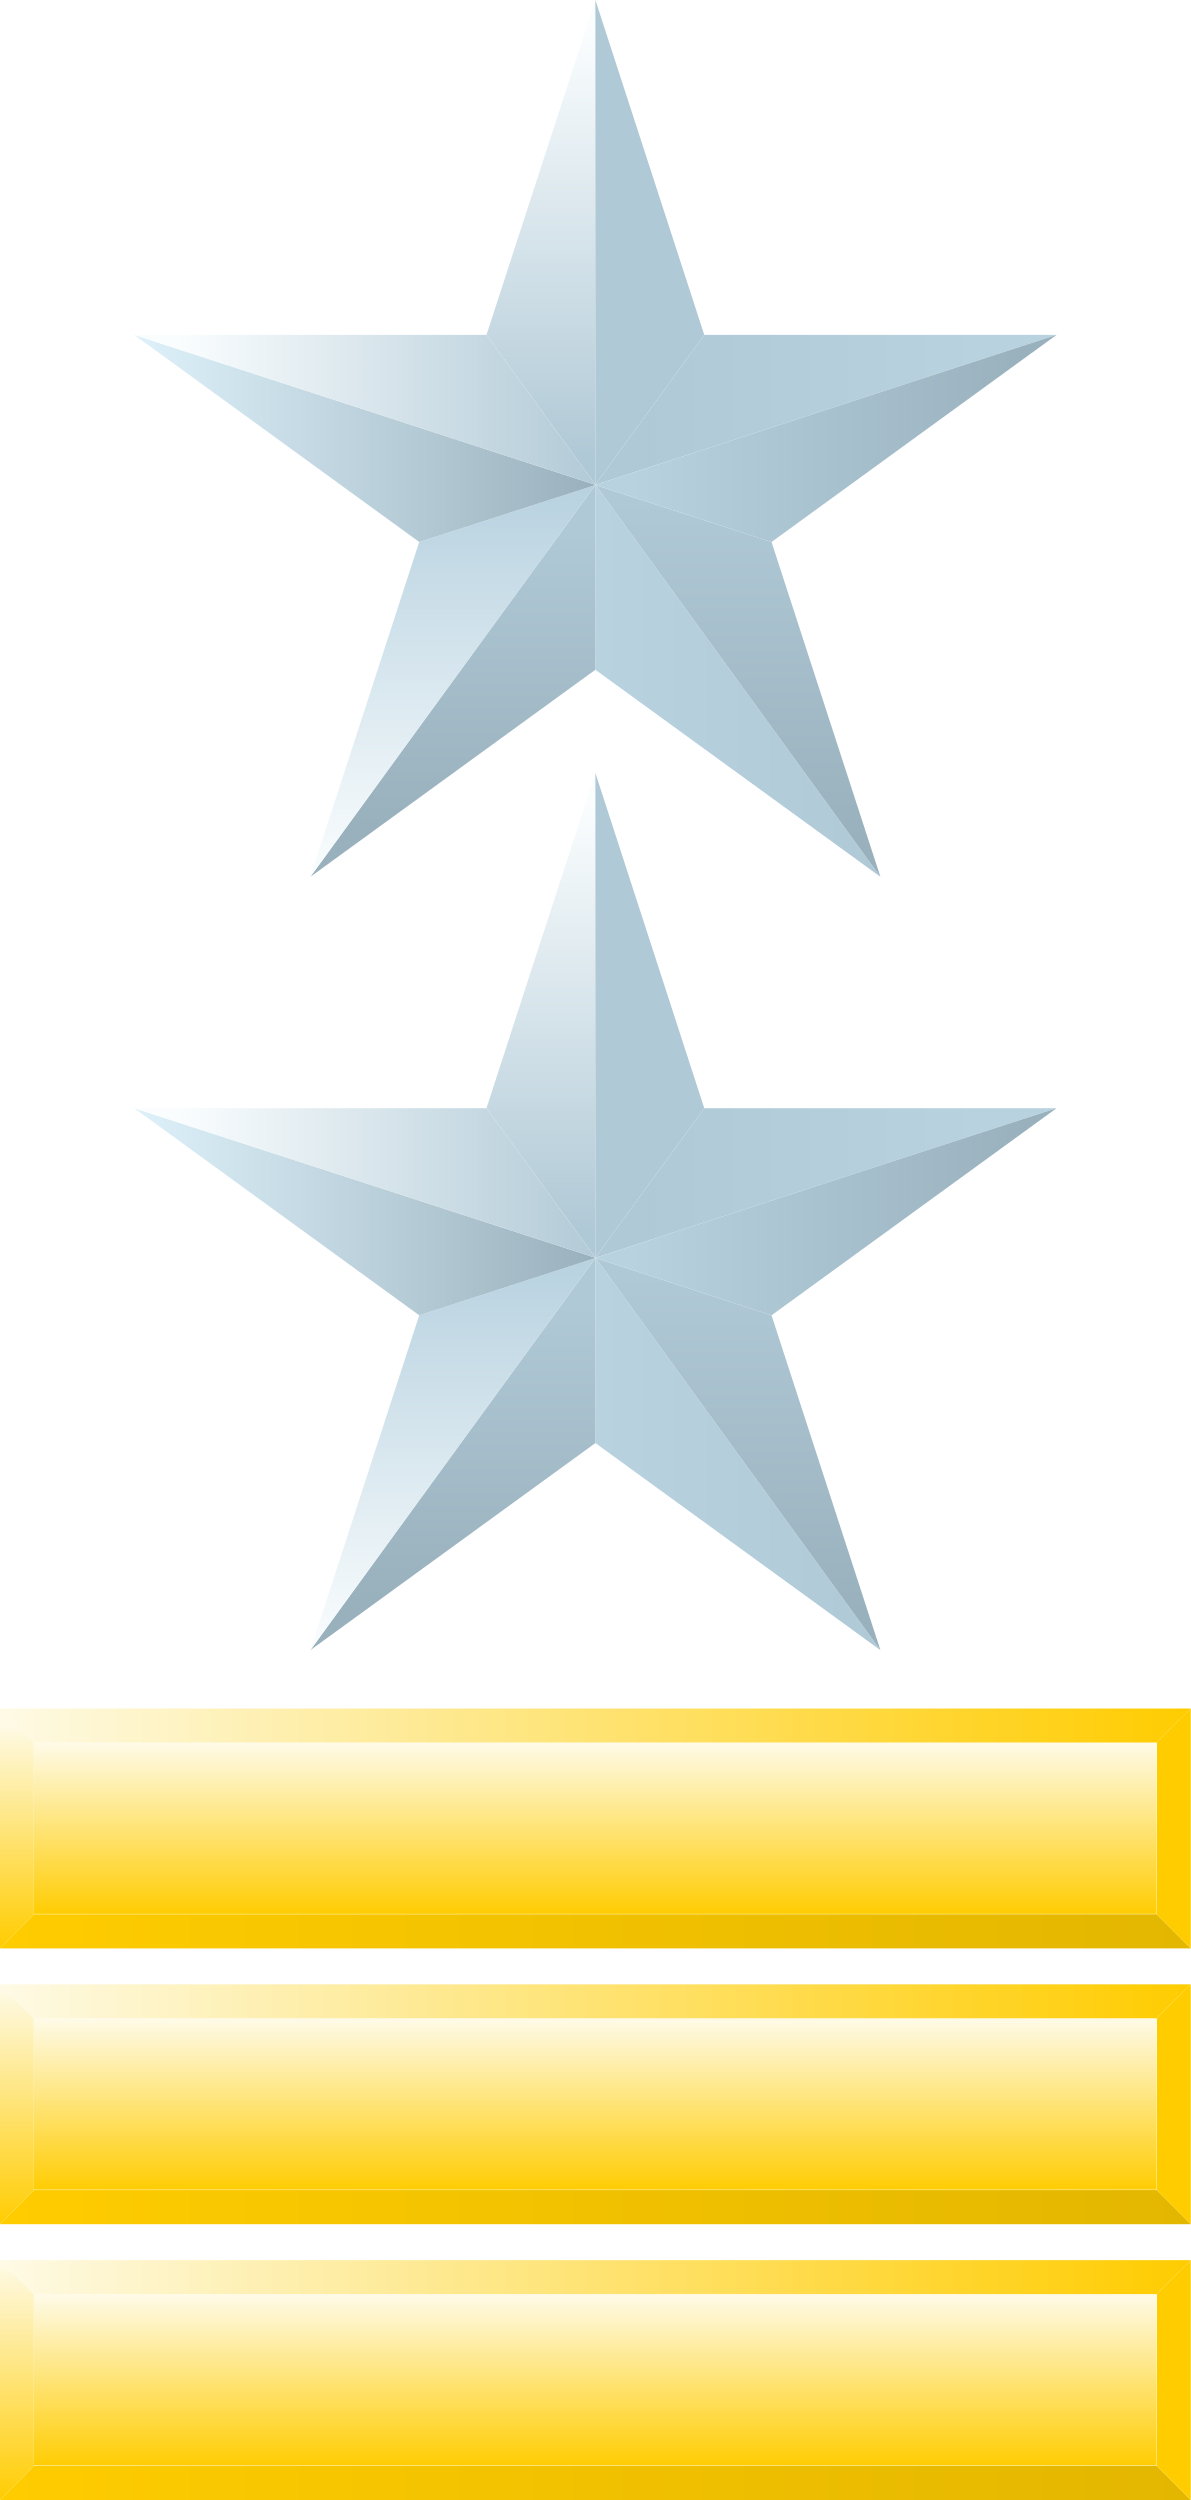
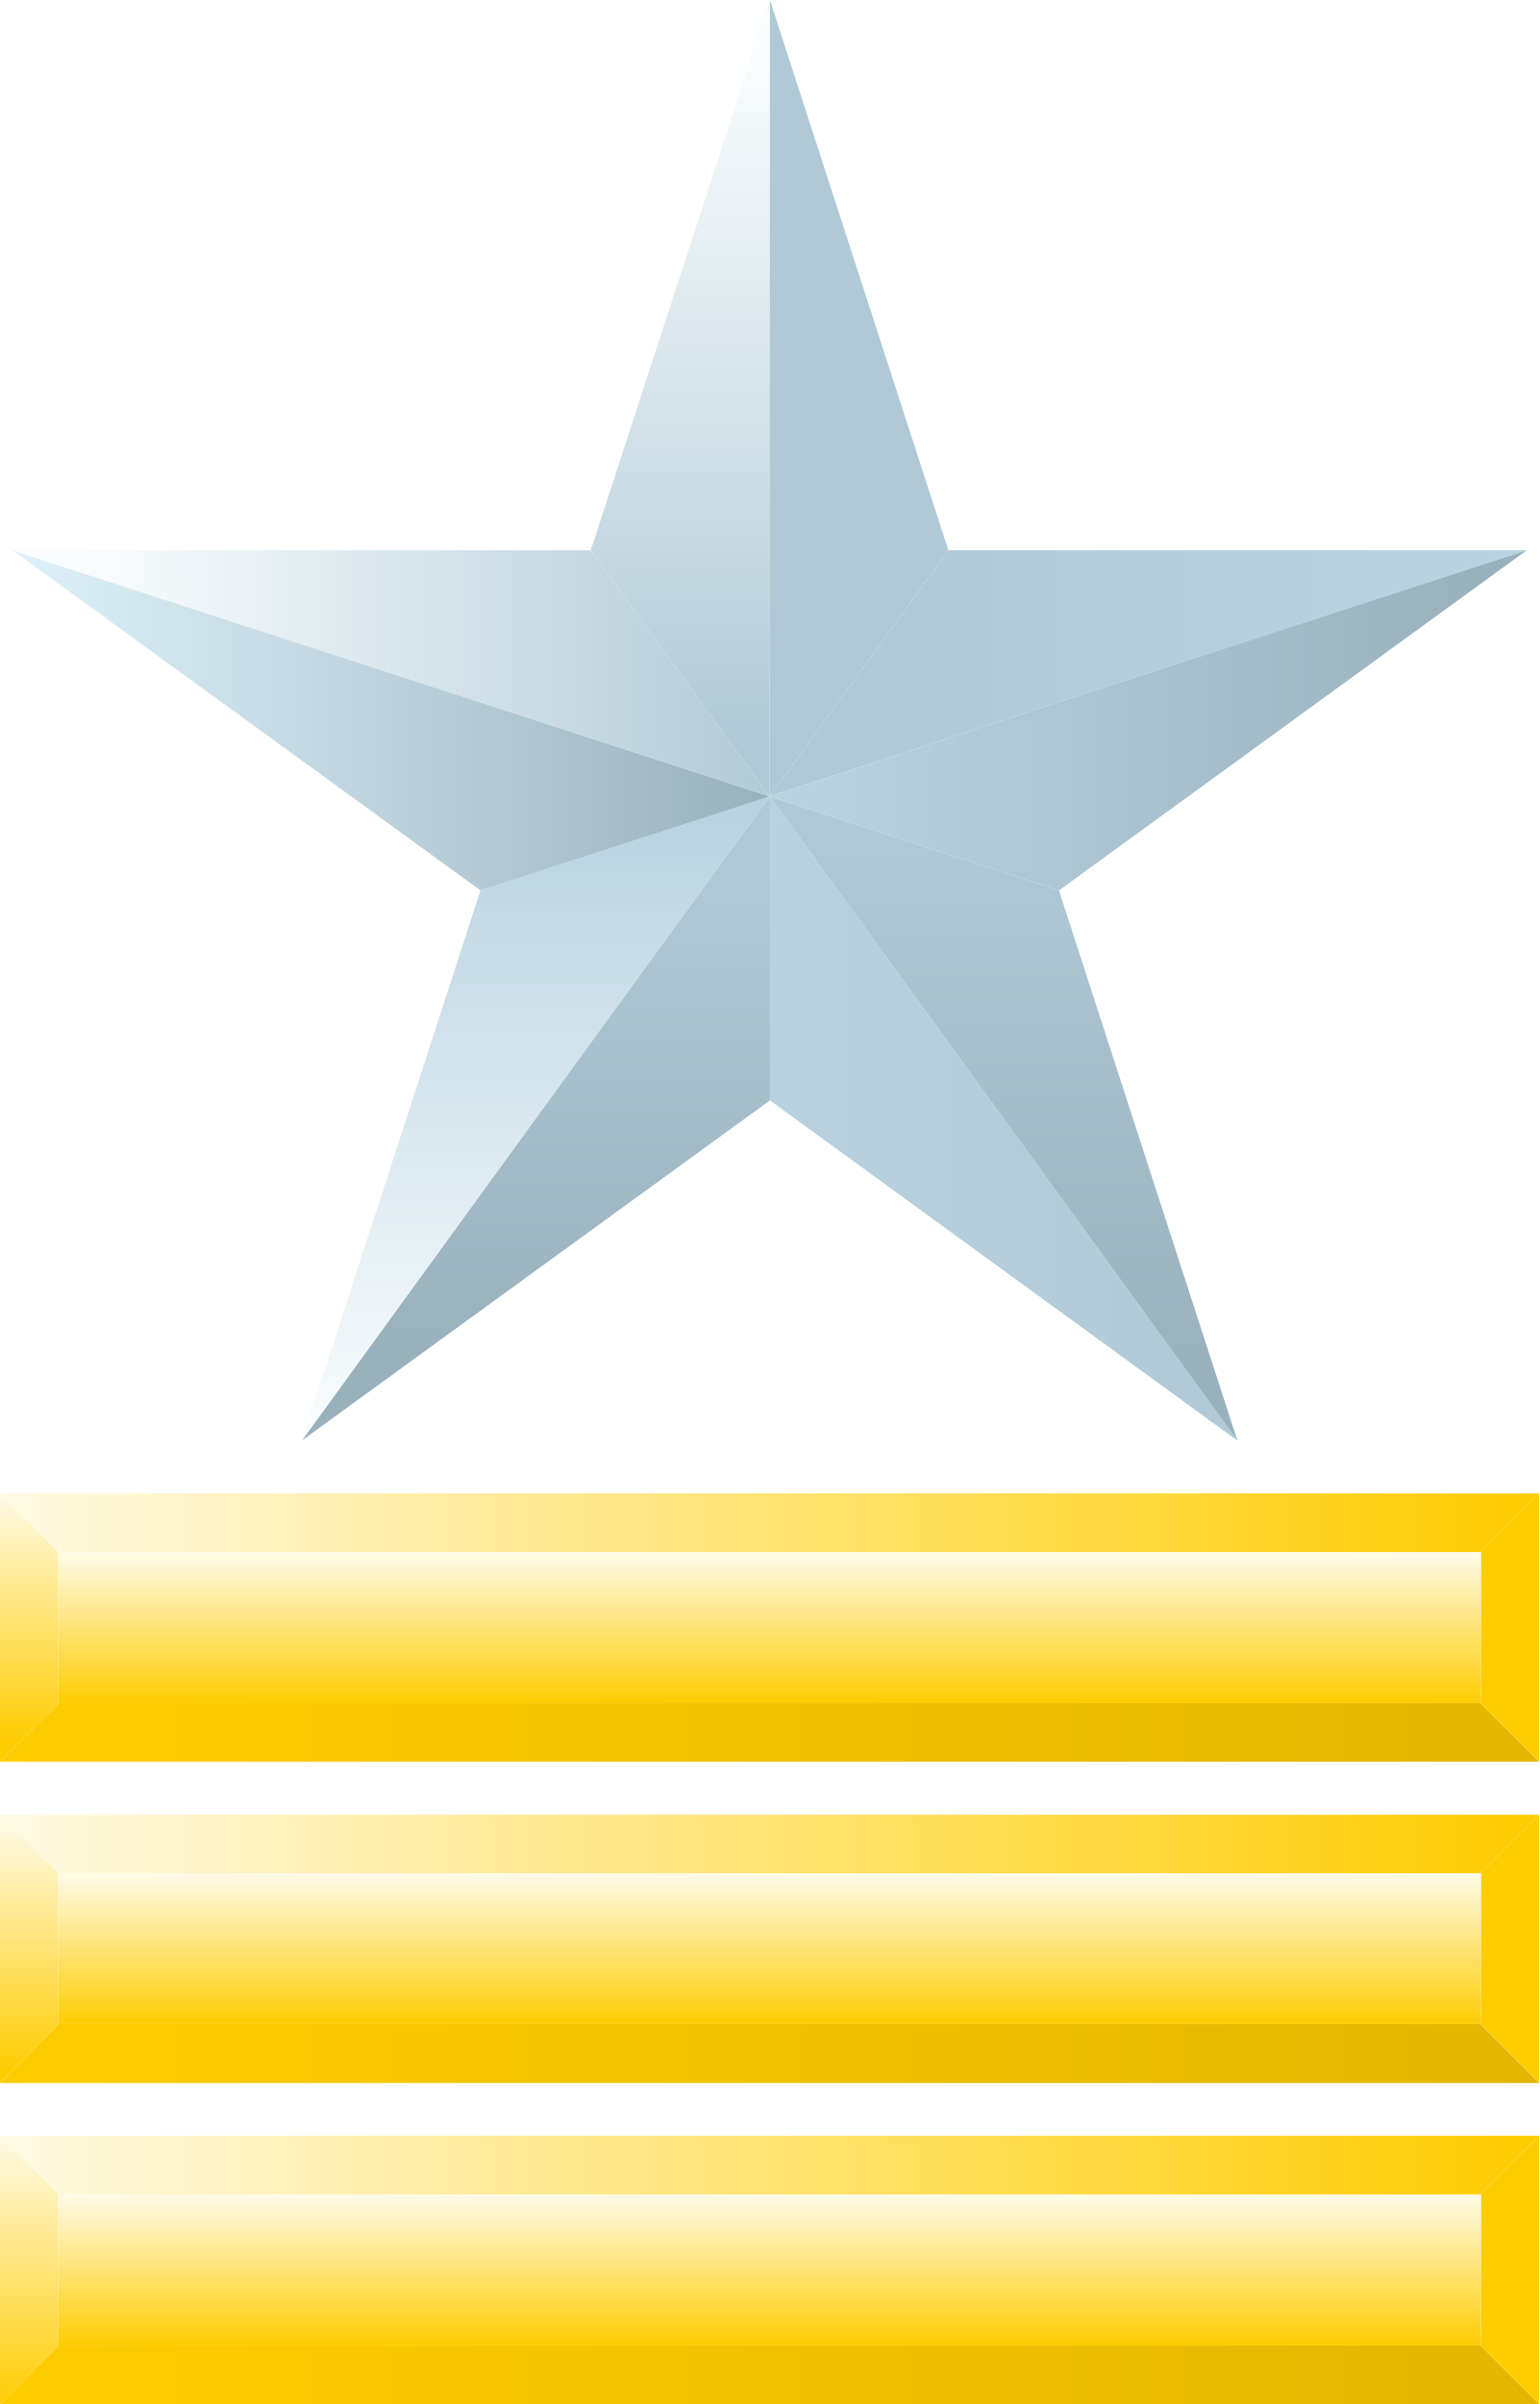
- <svg xmlns="http://www.w3.org/2000/svg" xmlns:xlink="http://www.w3.org/1999/xlink" viewBox="0 0 33.46 70.25">
+ <svg xmlns="http://www.w3.org/2000/svg" xmlns:xlink="http://www.w3.org/1999/xlink" viewBox="0 0 44.94 70.17">
  <defs>
-     <style>.cls-1{fill:url(#linear-gradient);}.cls-2{fill:url(#linear-gradient-2);}.cls-3{fill:url(#linear-gradient-3);}.cls-4{fill:url(#linear-gradient-4);}.cls-5{fill:url(#linear-gradient-5);}.cls-6{fill:#b0c9d6;}.cls-7{fill:url(#linear-gradient-6);}.cls-8{fill:url(#linear-gradient-7);}.cls-9{fill:url(#linear-gradient-8);}.cls-10{fill:url(#linear-gradient-9);}.cls-11{fill:url(#linear-gradient-10);}.cls-12{fill:url(#linear-gradient-11);}.cls-13{fill:url(#linear-gradient-12);}.cls-14{fill:url(#linear-gradient-13);}.cls-15{fill:url(#linear-gradient-14);}.cls-16{fill:url(#linear-gradient-15);}.cls-17{fill:url(#linear-gradient-16);}.cls-18{fill:url(#linear-gradient-17);}.cls-19{fill:url(#linear-gradient-18);}.cls-20{fill:url(#linear-gradient-19);}.cls-21{fill:url(#linear-gradient-20);}.cls-22{fill:url(#linear-gradient-21);}.cls-23{fill:#fc0;}.cls-24{fill:url(#linear-gradient-22);}.cls-25{fill:url(#linear-gradient-23);}.cls-26{fill:url(#linear-gradient-24);}.cls-27{fill:url(#linear-gradient-25);}.cls-28{fill:url(#linear-gradient-26);}.cls-29{fill:url(#linear-gradient-27);}.cls-30{fill:url(#linear-gradient-28);}.cls-31{fill:url(#linear-gradient-29);}.cls-32{fill:url(#linear-gradient-30);}</style>
-     <linearGradient id="linear-gradient" x1="15.2" y1="0.9" x2="15.2" y2="12.87" gradientUnits="userSpaceOnUse">
+     <style>.cls-1{fill:url(#linear-gradient);}.cls-2{fill:url(#linear-gradient-2);}.cls-3{fill:url(#linear-gradient-3);}.cls-4{fill:url(#linear-gradient-4);}.cls-5{fill:url(#linear-gradient-5);}.cls-6{fill:#b0c9d6;}.cls-7{fill:url(#linear-gradient-6);}.cls-8{fill:url(#linear-gradient-7);}.cls-9{fill:url(#linear-gradient-8);}.cls-10{fill:url(#linear-gradient-9);}.cls-11{fill:url(#linear-gradient-10);}.cls-12{fill:url(#linear-gradient-11);}.cls-13{fill:url(#linear-gradient-12);}.cls-14{fill:#fc0;}.cls-15{fill:url(#linear-gradient-13);}.cls-16{fill:url(#linear-gradient-14);}.cls-17{fill:url(#linear-gradient-15);}.cls-18{fill:url(#linear-gradient-16);}.cls-19{fill:url(#linear-gradient-17);}.cls-20{fill:url(#linear-gradient-18);}.cls-21{fill:url(#linear-gradient-19);}.cls-22{fill:url(#linear-gradient-20);}.cls-23{fill:url(#linear-gradient-21);}</style>
+     <linearGradient id="linear-gradient" x1="19.86" y1="1.53" x2="19.86" y2="21.96" gradientUnits="userSpaceOnUse">
      <stop offset="0" stop-color="#fafdfe" />
      <stop offset="1" stop-color="#b0c9d6" />
    </linearGradient>
-     <linearGradient id="linear-gradient-2" x1="16.73" y1="19.13" x2="24.74" y2="19.13" gradientUnits="userSpaceOnUse">
+     <linearGradient id="linear-gradient-2" x1="22.47" y1="32.65" x2="36.13" y2="32.65" gradientUnits="userSpaceOnUse">
      <stop offset="0" stop-color="#b8d2e0" />
      <stop offset="1" stop-color="#b0c9d6" />
    </linearGradient>
-     <linearGradient id="linear-gradient-3" x1="12.73" y1="14.94" x2="12.73" y2="23.19" gradientUnits="userSpaceOnUse">
+     <linearGradient id="linear-gradient-3" x1="15.65" y1="25.49" x2="15.65" y2="39.57" gradientUnits="userSpaceOnUse">
      <stop offset="0" stop-color="#b0c9d6" />
      <stop offset="1" stop-color="#99b1bd" />
    </linearGradient>
-     <linearGradient id="linear-gradient-4" x1="20.73" y1="14.11" x2="20.73" y2="23.61" xlink:href="#linear-gradient-3" />
-     <linearGradient id="linear-gradient-5" x1="27.61" y1="11.52" x2="17.86" y2="11.52" xlink:href="#linear-gradient-2" />
-     <linearGradient id="linear-gradient-6" x1="17.69" y1="12.32" x2="28.81" y2="12.32" gradientUnits="userSpaceOnUse">
+     <linearGradient id="linear-gradient-4" x1="29.3" y1="24.08" x2="29.3" y2="40.28" xlink:href="#linear-gradient-3" />
+     <linearGradient id="linear-gradient-5" x1="41.04" y1="19.65" x2="24.4" y2="19.65" xlink:href="#linear-gradient-2" />
+     <linearGradient id="linear-gradient-6" x1="24.11" y1="21.02" x2="43.08" y2="21.02" gradientUnits="userSpaceOnUse">
      <stop offset="0" stop-color="#b8d2e0" />
      <stop offset="1" stop-color="#99b1bd" />
    </linearGradient>
-     <linearGradient id="linear-gradient-7" x1="12.73" y1="24.63" x2="12.73" y2="13.73" gradientUnits="userSpaceOnUse">
+     <linearGradient id="linear-gradient-7" x1="15.64" y1="42.03" x2="15.64" y2="23.42" gradientUnits="userSpaceOnUse">
      <stop offset="0" stop-color="#fafdfe" />
      <stop offset="1" stop-color="#b8d2e0" />
    </linearGradient>
-     <linearGradient id="linear-gradient-8" x1="3.88" y1="12.32" x2="16.71" y2="12.32" gradientUnits="userSpaceOnUse">
+     <linearGradient id="linear-gradient-8" x1="0.54" y1="21.02" x2="22.43" y2="21.02" gradientUnits="userSpaceOnUse">
      <stop offset="0" stop-color="#def1fa" />
      <stop offset="1" stop-color="#99b1bd" />
    </linearGradient>
-     <linearGradient id="linear-gradient-9" x1="5.03" y1="11.52" x2="17.09" y2="11.52" xlink:href="#linear-gradient" />
-     <linearGradient id="linear-gradient-10" x1="15.2" y1="22.62" x2="15.2" y2="34.6" xlink:href="#linear-gradient" />
-     <linearGradient id="linear-gradient-11" x1="16.73" y1="40.86" x2="24.74" y2="40.86" xlink:href="#linear-gradient-2" />
-     <linearGradient id="linear-gradient-12" x1="12.73" y1="36.66" x2="12.73" y2="44.91" xlink:href="#linear-gradient-3" />
-     <linearGradient id="linear-gradient-13" x1="20.73" y1="35.84" x2="20.73" y2="45.33" xlink:href="#linear-gradient-3" />
-     <linearGradient id="linear-gradient-14" x1="27.61" y1="33.24" x2="17.86" y2="33.24" xlink:href="#linear-gradient-2" />
-     <linearGradient id="linear-gradient-15" x1="17.69" y1="34.05" x2="28.81" y2="34.05" xlink:href="#linear-gradient-6" />
-     <linearGradient id="linear-gradient-16" x1="12.73" y1="46.36" x2="12.73" y2="35.45" xlink:href="#linear-gradient-7" />
-     <linearGradient id="linear-gradient-17" x1="3.88" y1="34.05" x2="16.71" y2="34.05" xlink:href="#linear-gradient-8" />
-     <linearGradient id="linear-gradient-18" x1="5.03" y1="33.24" x2="17.09" y2="33.24" xlink:href="#linear-gradient" />
-     <linearGradient id="linear-gradient-19" x1="0.48" y1="48.5" x2="0.48" y2="54.74" gradientUnits="userSpaceOnUse">
+     <linearGradient id="linear-gradient-9" x1="2.51" y1="19.65" x2="23.09" y2="19.65" xlink:href="#linear-gradient" />
+     <linearGradient id="linear-gradient-10" x1="0.86" y1="43.65" x2="0.86" y2="50.91" gradientUnits="userSpaceOnUse">
      <stop offset="0" stop-color="#fefae5" />
      <stop offset="1" stop-color="#fc0" />
    </linearGradient>
-     <linearGradient id="linear-gradient-20" x1="0" y1="48.49" x2="33.46" y2="48.49" xlink:href="#linear-gradient-19" />
-     <linearGradient id="linear-gradient-21" y1="54.27" x2="33.46" y2="54.27" gradientUnits="userSpaceOnUse">
+     <linearGradient id="linear-gradient-11" x1="0" y1="44.45" x2="44.94" y2="44.45" xlink:href="#linear-gradient-10" />
+     <linearGradient id="linear-gradient-12" y1="50.57" x2="44.94" y2="50.57" gradientUnits="userSpaceOnUse">
      <stop offset="0" stop-color="#fc0" />
      <stop offset="1" stop-color="#e3b600" />
    </linearGradient>
-     <linearGradient id="linear-gradient-22" x1="16.73" y1="49.03" x2="16.73" y2="53.85" xlink:href="#linear-gradient-19" />
-     <linearGradient id="linear-gradient-23" x1="0.48" y1="55.93" x2="0.48" y2="62.55" xlink:href="#linear-gradient-19" />
-     <linearGradient id="linear-gradient-24" x1="0" y1="56.24" x2="33.46" y2="56.24" xlink:href="#linear-gradient-19" />
-     <linearGradient id="linear-gradient-25" y1="62.02" x2="33.46" y2="62.02" xlink:href="#linear-gradient-21" />
-     <linearGradient id="linear-gradient-26" x1="16.73" y1="56.78" x2="16.73" y2="61.61" xlink:href="#linear-gradient-19" />
-     <linearGradient id="linear-gradient-27" x1="0.48" y1="63.63" x2="0.48" y2="70.31" xlink:href="#linear-gradient-19" />
-     <linearGradient id="linear-gradient-28" x1="0" y1="63.99" x2="33.46" y2="63.99" xlink:href="#linear-gradient-19" />
-     <linearGradient id="linear-gradient-29" y1="69.77" x2="33.46" y2="69.77" xlink:href="#linear-gradient-21" />
-     <linearGradient id="linear-gradient-30" x1="16.73" y1="64.53" x2="16.73" y2="69.36" xlink:href="#linear-gradient-19" />
+     <linearGradient id="linear-gradient-13" x1="22.47" y1="45.36" x2="22.47" y2="49.77" xlink:href="#linear-gradient-10" />
+     <linearGradient id="linear-gradient-14" x1="0.86" y1="53.26" x2="0.86" y2="60.52" xlink:href="#linear-gradient-10" />
+     <linearGradient id="linear-gradient-15" x1="0" y1="53.83" x2="44.94" y2="53.83" xlink:href="#linear-gradient-10" />
+     <linearGradient id="linear-gradient-16" y1="59.94" x2="44.94" y2="59.94" xlink:href="#linear-gradient-12" />
+     <linearGradient id="linear-gradient-17" x1="22.47" y1="54.73" x2="22.47" y2="59.14" xlink:href="#linear-gradient-10" />
+     <linearGradient id="linear-gradient-18" x1="0.86" y1="62.48" x2="0.86" y2="70.33" xlink:href="#linear-gradient-10" />
+     <linearGradient id="linear-gradient-19" x1="0" y1="63.2" x2="44.94" y2="63.2" xlink:href="#linear-gradient-10" />
+     <linearGradient id="linear-gradient-20" y1="69.31" x2="44.94" y2="69.31" xlink:href="#linear-gradient-12" />
+     <linearGradient id="linear-gradient-21" x1="22.47" y1="64.1" x2="22.47" y2="68.52" xlink:href="#linear-gradient-10" />
  </defs>
  <g id="Layer_2" data-name="Layer 2">
    <g id="Artwork">
-       <g id="Commander_Grade_4_-_Strike_Commander" data-name="Commander (Grade 4) - Strike Commander">
-         <polygon class="cls-1" points="16.73 13.62 13.67 9.41 16.73 0 16.73 13.61 16.73 13.62" />
-         <polygon class="cls-2" points="16.73 13.62 24.74 24.64 16.73 18.82 16.73 13.62 16.73 13.62" />
-         <polygon class="cls-3" points="16.73 13.62 16.73 18.82 8.72 24.64 16.73 13.63 16.73 13.62" />
-         <polygon class="cls-4" points="16.73 13.63 21.68 15.23 24.74 24.64 16.73 13.62 16.73 13.63" />
-         <polygon class="cls-5" points="16.73 13.62 19.79 9.41 29.69 9.41 16.74 13.62 16.73 13.62" />
-         <polygon class="cls-6" points="16.73 13.61 16.73 0 19.79 9.41 16.73 13.62 16.73 13.61" />
-         <polygon class="cls-7" points="16.74 13.62 29.69 9.41 21.68 15.23 16.73 13.63 16.74 13.62" />
-         <polygon class="cls-8" points="16.73 13.63 8.72 24.64 11.78 15.23 16.73 13.63 16.73 13.63" />
-         <polygon class="cls-9" points="16.73 13.63 11.78 15.23 3.77 9.41 16.72 13.62 16.73 13.63" />
-         <polygon class="cls-10" points="16.72 13.62 3.77 9.41 13.67 9.41 16.73 13.62 16.72 13.62" />
-         <polygon class="cls-11" points="16.73 35.34 13.67 31.14 16.73 21.72 16.73 35.33 16.73 35.34" />
-         <polygon class="cls-12" points="16.73 35.34 24.74 46.37 16.73 40.55 16.73 35.35 16.73 35.34" />
-         <polygon class="cls-13" points="16.73 35.35 16.73 40.55 8.72 46.37 16.73 35.35 16.73 35.35" />
-         <polygon class="cls-14" points="16.73 35.35 21.68 36.96 24.74 46.37 16.73 35.34 16.73 35.35" />
-         <polygon class="cls-15" points="16.73 35.34 19.79 31.14 29.69 31.14 16.74 35.34 16.73 35.34" />
-         <polygon class="cls-6" points="16.73 35.33 16.73 21.72 19.79 31.14 16.73 35.34 16.73 35.33" />
-         <polygon class="cls-16" points="16.74 35.34 29.69 31.14 21.68 36.96 16.73 35.35 16.74 35.34" />
-         <polygon class="cls-17" points="16.73 35.35 8.72 46.37 11.78 36.96 16.73 35.35 16.73 35.35" />
-         <polygon class="cls-18" points="16.73 35.35 11.78 36.96 3.77 31.14 16.72 35.34 16.73 35.35" />
-         <polygon class="cls-19" points="16.72 35.34 3.77 31.14 13.67 31.14 16.73 35.34 16.72 35.34" />
-         <polygon class="cls-20" points="0.95 53.79 0.95 48.97 0.96 48.97 0 48.01 0 54.75 0.96 53.79 0.95 53.79" />
-         <polygon class="cls-21" points="32.5 48.97 33.46 48.01 0 48.01 0.96 48.97 32.5 48.97" />
-         <polygon class="cls-22" points="32.5 53.79 0.96 53.79 0 54.75 33.46 54.75 32.5 53.79" />
-         <polygon class="cls-23" points="32.5 48.97 32.51 48.97 32.51 53.79 32.5 53.79 33.46 54.75 33.46 48.01 32.5 48.97" />
-         <rect class="cls-24" x="0.95" y="48.97" width="31.55" height="4.81" />
-         <polygon class="cls-25" points="0.95 61.54 0.95 56.72 0.96 56.72 0 55.76 0 62.5 0.96 61.54 0.95 61.54" />
-         <polygon class="cls-26" points="32.5 56.72 33.46 55.76 0 55.76 0.96 56.72 32.5 56.72" />
-         <polygon class="cls-27" points="32.5 61.54 0.96 61.54 0 62.5 33.46 62.5 32.5 61.54" />
-         <polygon class="cls-23" points="32.5 56.72 32.51 56.72 32.51 61.54 32.5 61.54 33.46 62.5 33.46 55.76 32.5 56.72" />
-         <rect class="cls-28" x="0.95" y="56.72" width="31.55" height="4.81" />
-         <polygon class="cls-29" points="0.95 69.29 0.95 64.47 0.96 64.47 0 63.51 0 70.25 0.96 69.29 0.95 69.29" />
-         <polygon class="cls-30" points="32.5 64.47 33.46 63.51 0 63.51 0.96 64.47 32.5 64.47" />
-         <polygon class="cls-31" points="32.5 69.29 0.96 69.29 0 70.25 33.46 70.25 32.5 69.29" />
-         <polygon class="cls-23" points="32.5 64.47 32.51 64.47 32.51 69.29 32.5 69.29 33.46 70.25 33.46 63.51 32.5 64.47" />
-         <rect class="cls-32" x="0.95" y="64.47" width="31.55" height="4.81" />
+       <g id="Major_Grade_4_-_Field_Major" data-name="Major (Grade 4) - Field Major">
+         <polygon class="cls-1" points="22.46 23.24 17.25 16.06 22.48 0 22.47 23.22 22.46 23.24" />
+         <polygon class="cls-2" points="22.47 23.24 36.13 42.05 22.48 32.12 22.48 23.24 22.47 23.24" />
+         <polygon class="cls-3" points="22.48 23.24 22.48 32.12 8.81 42.05 22.47 23.25 22.48 23.24" />
+         <polygon class="cls-4" points="22.48 23.25 30.92 25.99 36.13 42.05 22.47 23.24 22.48 23.25" />
+         <polygon class="cls-5" points="22.48 23.24 27.69 16.06 44.58 16.06 22.48 23.24 22.48 23.24" />
+         <polygon class="cls-6" points="22.47 23.22 22.48 0 27.69 16.06 22.48 23.24 22.47 23.22" />
+         <polygon class="cls-7" points="22.48 23.24 44.58 16.06 30.92 25.99 22.48 23.25 22.48 23.24" />
+         <polygon class="cls-8" points="22.47 23.25 8.81 42.05 14.03 25.99 22.47 23.25 22.47 23.25" />
+         <polygon class="cls-9" points="22.47 23.25 14.03 25.99 0.36 16.06 22.46 23.24 22.47 23.25" />
+         <polygon class="cls-10" points="22.46 23.24 0.36 16.06 17.25 16.06 22.46 23.24 22.46 23.24" />
+         <polygon class="cls-11" points="1.7 49.71 1.7 45.31 1.72 45.31 0 43.59 0 51.42 1.72 49.71 1.7 49.71" />
+         <polygon class="cls-12" points="43.22 45.31 44.94 43.59 0 43.59 1.72 45.31 43.22 45.31" />
+         <polygon class="cls-13" points="43.22 49.71 1.72 49.71 0 51.42 44.94 51.42 43.22 49.71" />
+         <polygon class="cls-14" points="43.22 45.31 43.24 45.31 43.24 49.71 43.22 49.71 44.94 51.42 44.94 43.59 43.22 45.31" />
+         <rect class="cls-15" x="1.7" y="45.31" width="41.54" height="4.4" />
+         <polygon class="cls-16" points="1.7 59.08 1.7 54.68 1.72 54.68 0 52.97 0 60.8 1.72 59.08 1.7 59.08" />
+         <polygon class="cls-17" points="43.22 54.68 44.94 52.97 0 52.97 1.72 54.68 43.22 54.68" />
+         <polygon class="cls-18" points="43.22 59.08 1.72 59.08 0 60.8 44.94 60.8 43.22 59.08" />
+         <polygon class="cls-14" points="43.22 54.68 43.24 54.68 43.24 59.08 43.22 59.08 44.94 60.8 44.94 52.97 43.22 54.68" />
+         <rect class="cls-19" x="1.7" y="54.68" width="41.54" height="4.4" />
+         <polygon class="cls-20" points="1.7 68.46 1.7 64.06 1.72 64.06 0 62.34 0 70.17 1.72 68.46 1.7 68.46" />
+         <polygon class="cls-21" points="43.22 64.06 44.94 62.34 0 62.34 1.72 64.06 43.22 64.06" />
+         <polygon class="cls-22" points="43.22 68.46 1.72 68.46 0 70.17 44.94 70.17 43.22 68.46" />
+         <polygon class="cls-14" points="43.22 64.06 43.24 64.06 43.24 68.46 43.22 68.46 44.94 70.17 44.94 62.34 43.22 64.06" />
+         <rect class="cls-23" x="1.7" y="64.06" width="41.54" height="4.4" />
      </g>
    </g>
  </g>
</svg>
